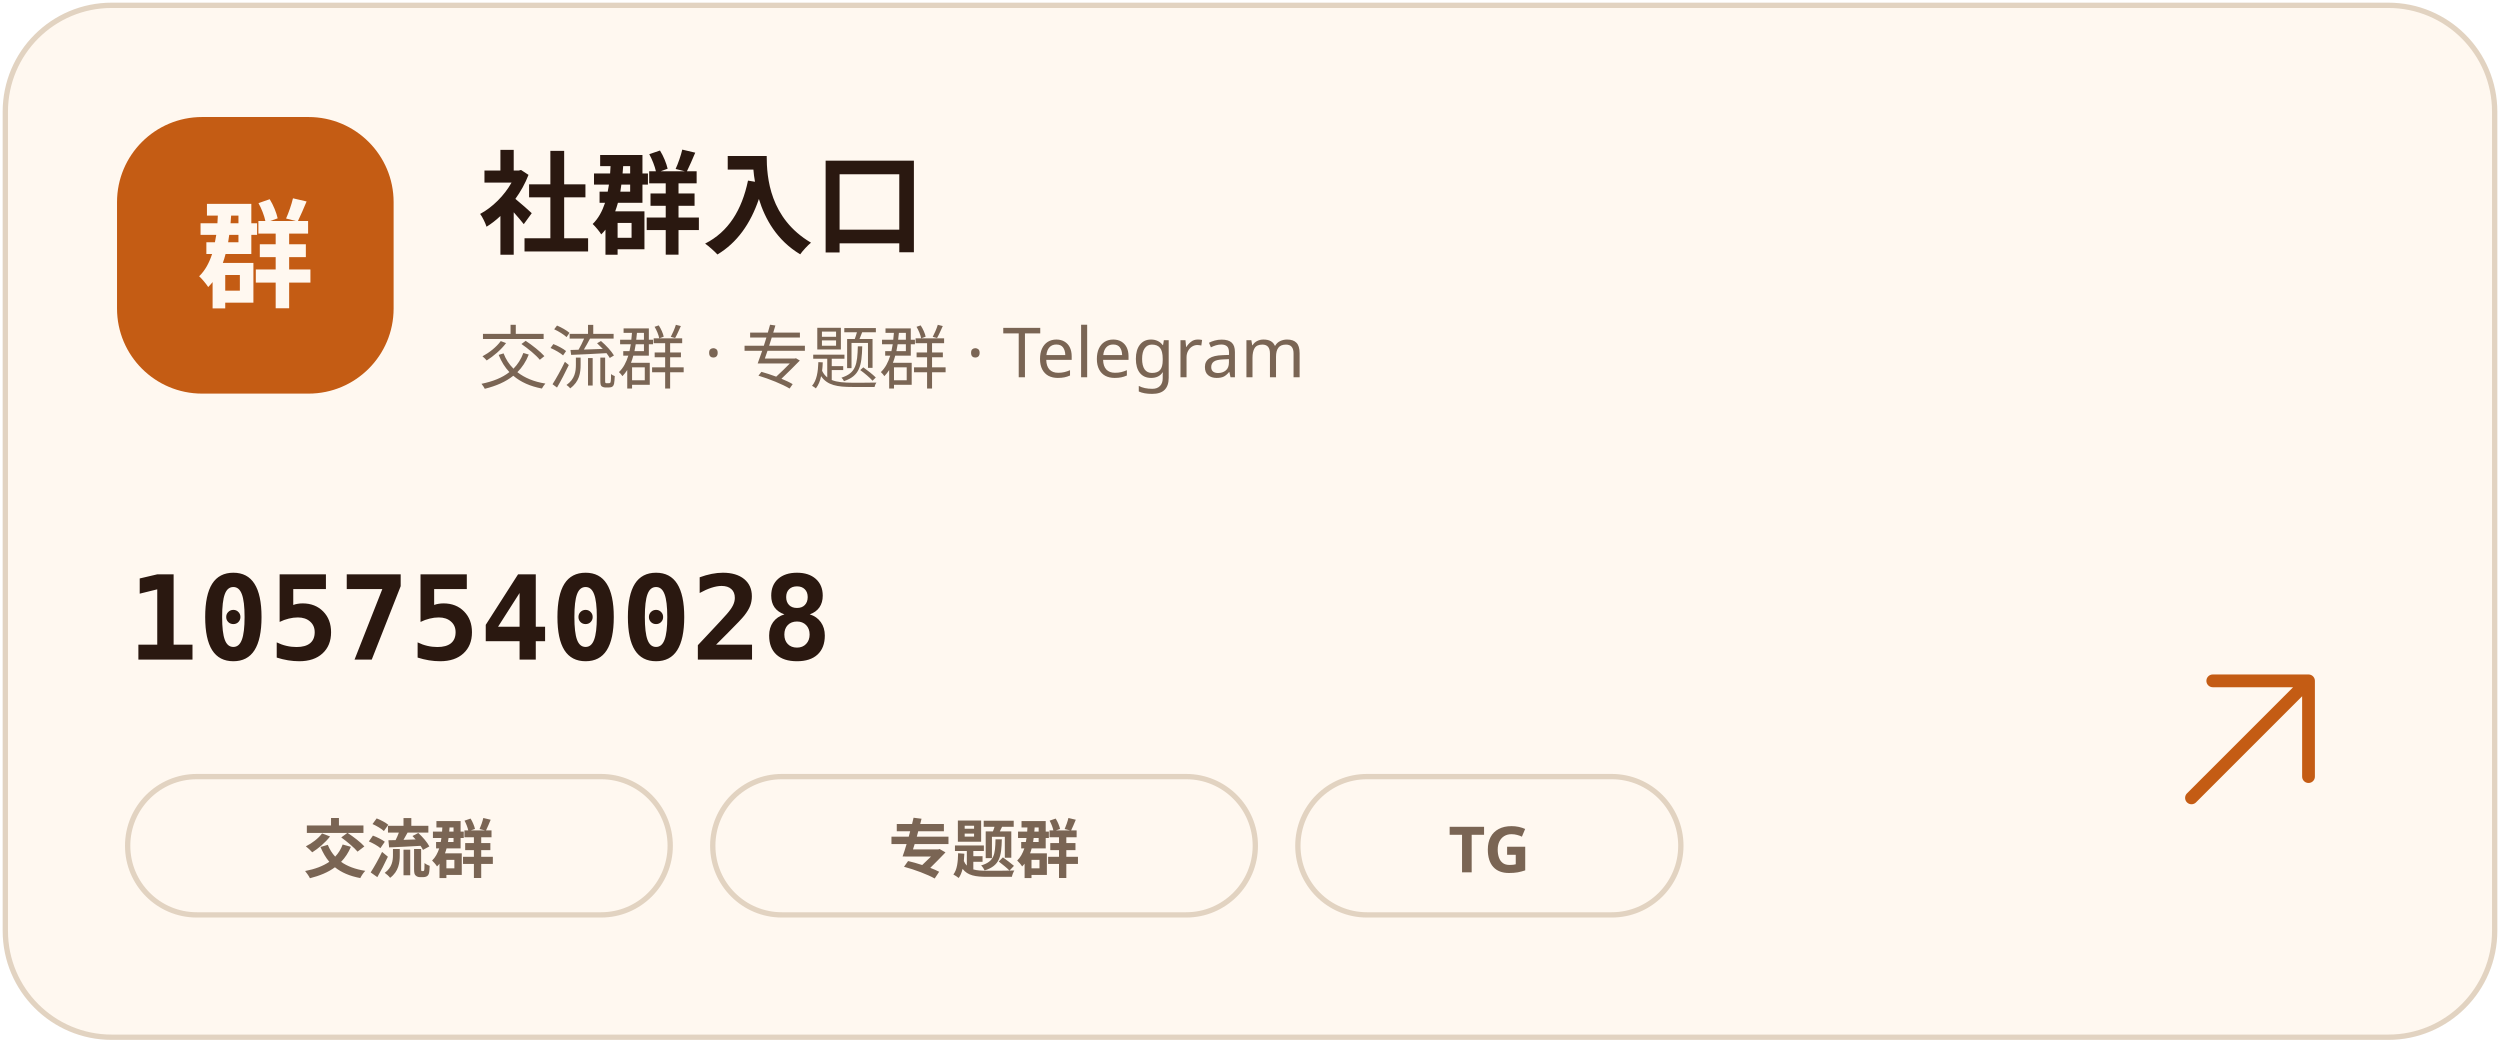
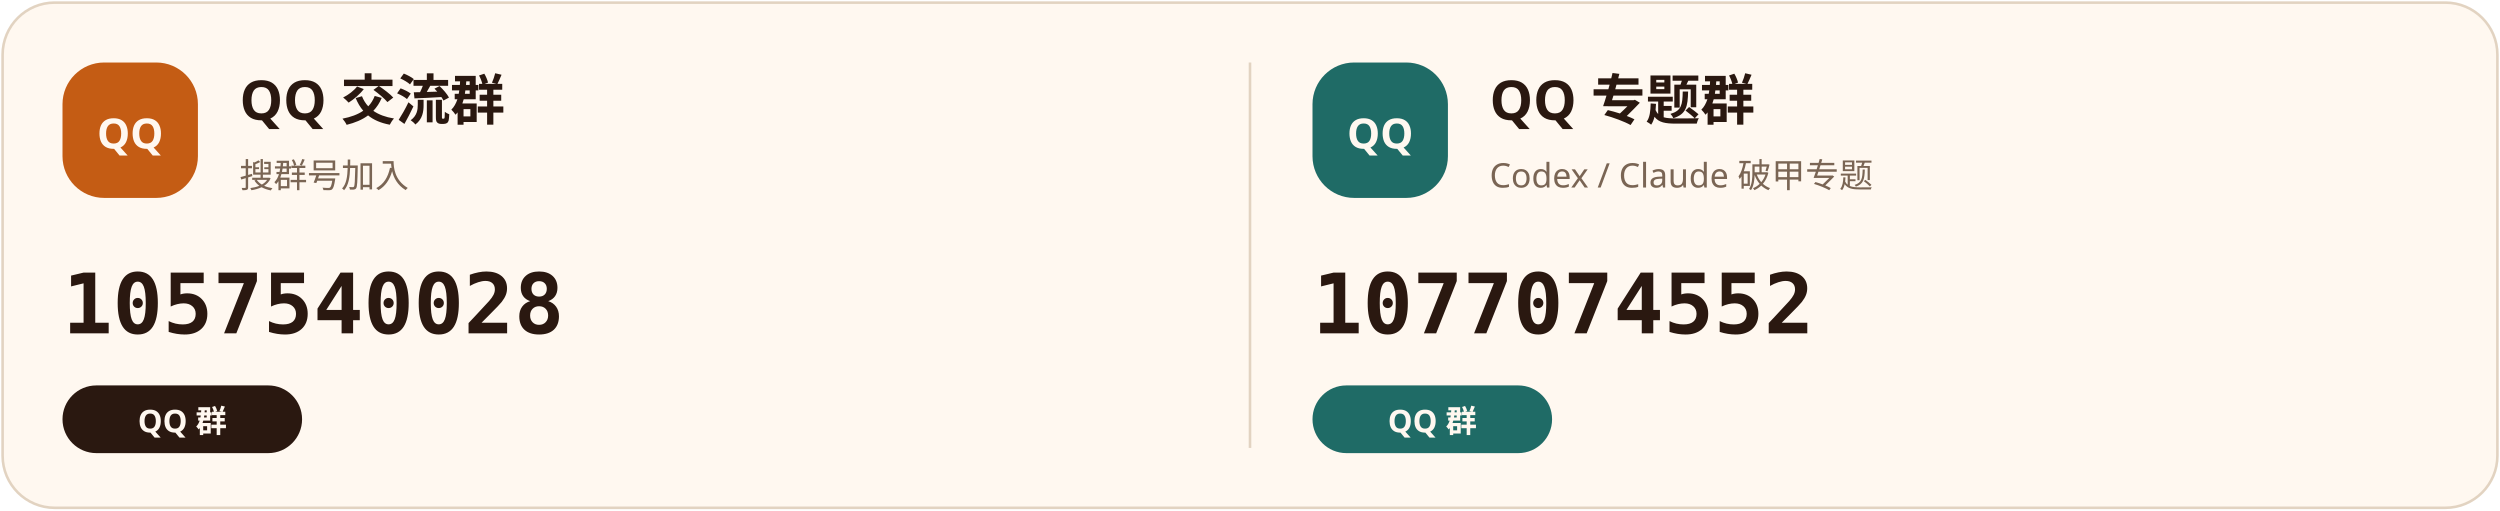
- <svg xmlns="http://www.w3.org/2000/svg" width="470" height="196" viewBox="0 0 470 196" fill="none" role="img" aria-labelledby="t d">
-   <rect x="1" y="1" width="468" height="194" rx="20" fill="#FFF8F0" stroke="#E2D3C1" />
-   <rect x="22" y="22" width="52" height="52" rx="16" fill="#C45C14" />
-   <text x="48" y="56" text-anchor="middle" fill="#FFF8F0" font-family="Segoe UI,PingFang SC,Noto Sans SC,Microsoft YaHei,sans-serif" font-size="22" font-weight="760">群</text>
-   <text x="90" y="46" fill="#2A1810" font-family="Segoe UI,PingFang SC,Noto Sans SC,Microsoft YaHei,sans-serif" font-size="21" font-weight="760">社群入口</text>
-   <text x="90" y="72" fill="#7A6554" font-family="Segoe UI,PingFang SC,Noto Sans SC,Microsoft YaHei,sans-serif" font-size="13">交流群 · 专题群 · Telegram</text>
-   <text x="24" y="124" fill="#2A1810" font-family="Consolas,ui-monospace,monospace" font-size="22" font-weight="700">1057540028</text>
-   <rect x="24" y="146" width="102" height="26" rx="13" fill="#FFF8F0" stroke="#E2D3C1" />
-   <text x="75" y="164" text-anchor="middle" fill="#7A6554" font-family="Segoe UI,PingFang SC,Noto Sans SC,Microsoft YaHei,sans-serif" font-size="12" font-weight="650">交流群</text>
-   <rect x="134" y="146" width="102" height="26" rx="13" fill="#FFF8F0" stroke="#E2D3C1" />
-   <text x="185" y="164" text-anchor="middle" fill="#7A6554" font-family="Segoe UI,PingFang SC,Noto Sans SC,Microsoft YaHei,sans-serif" font-size="12" font-weight="650">专题群</text>
-   <rect x="244" y="146" width="72" height="26" rx="13" fill="#FFF8F0" stroke="#E2D3C1" />
-   <text x="280" y="164" text-anchor="middle" fill="#7A6554" font-family="Segoe UI,PingFang SC,Noto Sans SC,Microsoft YaHei,sans-serif" font-size="12" font-weight="650">TG</text>
-   <path d="M412 150L434 128M434 128H416M434 128V146" stroke="#C45C14" stroke-width="2.4" stroke-linecap="round" stroke-linejoin="round" />
+ <svg xmlns="http://www.w3.org/2000/svg" width="960" height="196" viewBox="0 0 960 196" fill="none" role="img" aria-labelledby="t d">
+   <rect x="1" y="1" width="958" height="194" rx="20" fill="#FFF8F0" stroke="#E2D3C1" />
+   <line x1="480" y1="24" x2="480" y2="172" stroke="#E2D3C1" />
+   <rect x="24" y="24" width="52" height="52" rx="16" fill="#C45C14" />
+   <text x="50" y="57" text-anchor="middle" fill="#FFF8F0" font-family="Segoe UI,PingFang SC,Noto Sans SC,Microsoft YaHei,sans-serif" font-size="16" font-weight="760">QQ</text>
+   <text x="92" y="46" fill="#2A1810" font-family="Segoe UI,PingFang SC,Noto Sans SC,Microsoft YaHei,sans-serif" font-size="21" font-weight="760">QQ 交流群</text>
+   <text x="92" y="72" fill="#7A6554" font-family="Segoe UI,PingFang SC,Noto Sans SC,Microsoft YaHei,sans-serif" font-size="13">搜群号加入</text>
+   <text x="24" y="128" fill="#2A1810" font-family="Consolas,ui-monospace,monospace" font-size="32" font-weight="780">1057540028</text>
+   <rect x="24" y="148" width="92" height="26" rx="13" fill="#2A1810" />
+   <text x="70" y="166" text-anchor="middle" fill="#FFF8F0" font-family="Segoe UI,PingFang SC,Noto Sans SC,Microsoft YaHei,sans-serif" font-size="12" font-weight="650">QQ 群</text>
+   <rect x="504" y="24" width="52" height="52" rx="16" fill="#1F6B66" />
+   <text x="530" y="57" text-anchor="middle" fill="#FFF8F0" font-family="Segoe UI,PingFang SC,Noto Sans SC,Microsoft YaHei,sans-serif" font-size="16" font-weight="760">QQ</text>
+   <text x="572" y="46" fill="#2A1810" font-family="Segoe UI,PingFang SC,Noto Sans SC,Microsoft YaHei,sans-serif" font-size="21" font-weight="760">QQ 专题群</text>
+   <text x="572" y="72" fill="#7A6554" font-family="Segoe UI,PingFang SC,Noto Sans SC,Microsoft YaHei,sans-serif" font-size="13">Codex / Claude 破甲专题</text>
+   <text x="504" y="128" fill="#2A1810" font-family="Consolas,ui-monospace,monospace" font-size="32" font-weight="780">1077074552</text>
+   <rect x="504" y="148" width="92" height="26" rx="13" fill="#1F6B66" />
+   <text x="550" y="166" text-anchor="middle" fill="#FFF8F0" font-family="Segoe UI,PingFang SC,Noto Sans SC,Microsoft YaHei,sans-serif" font-size="12" font-weight="650">QQ 群</text>
</svg>
